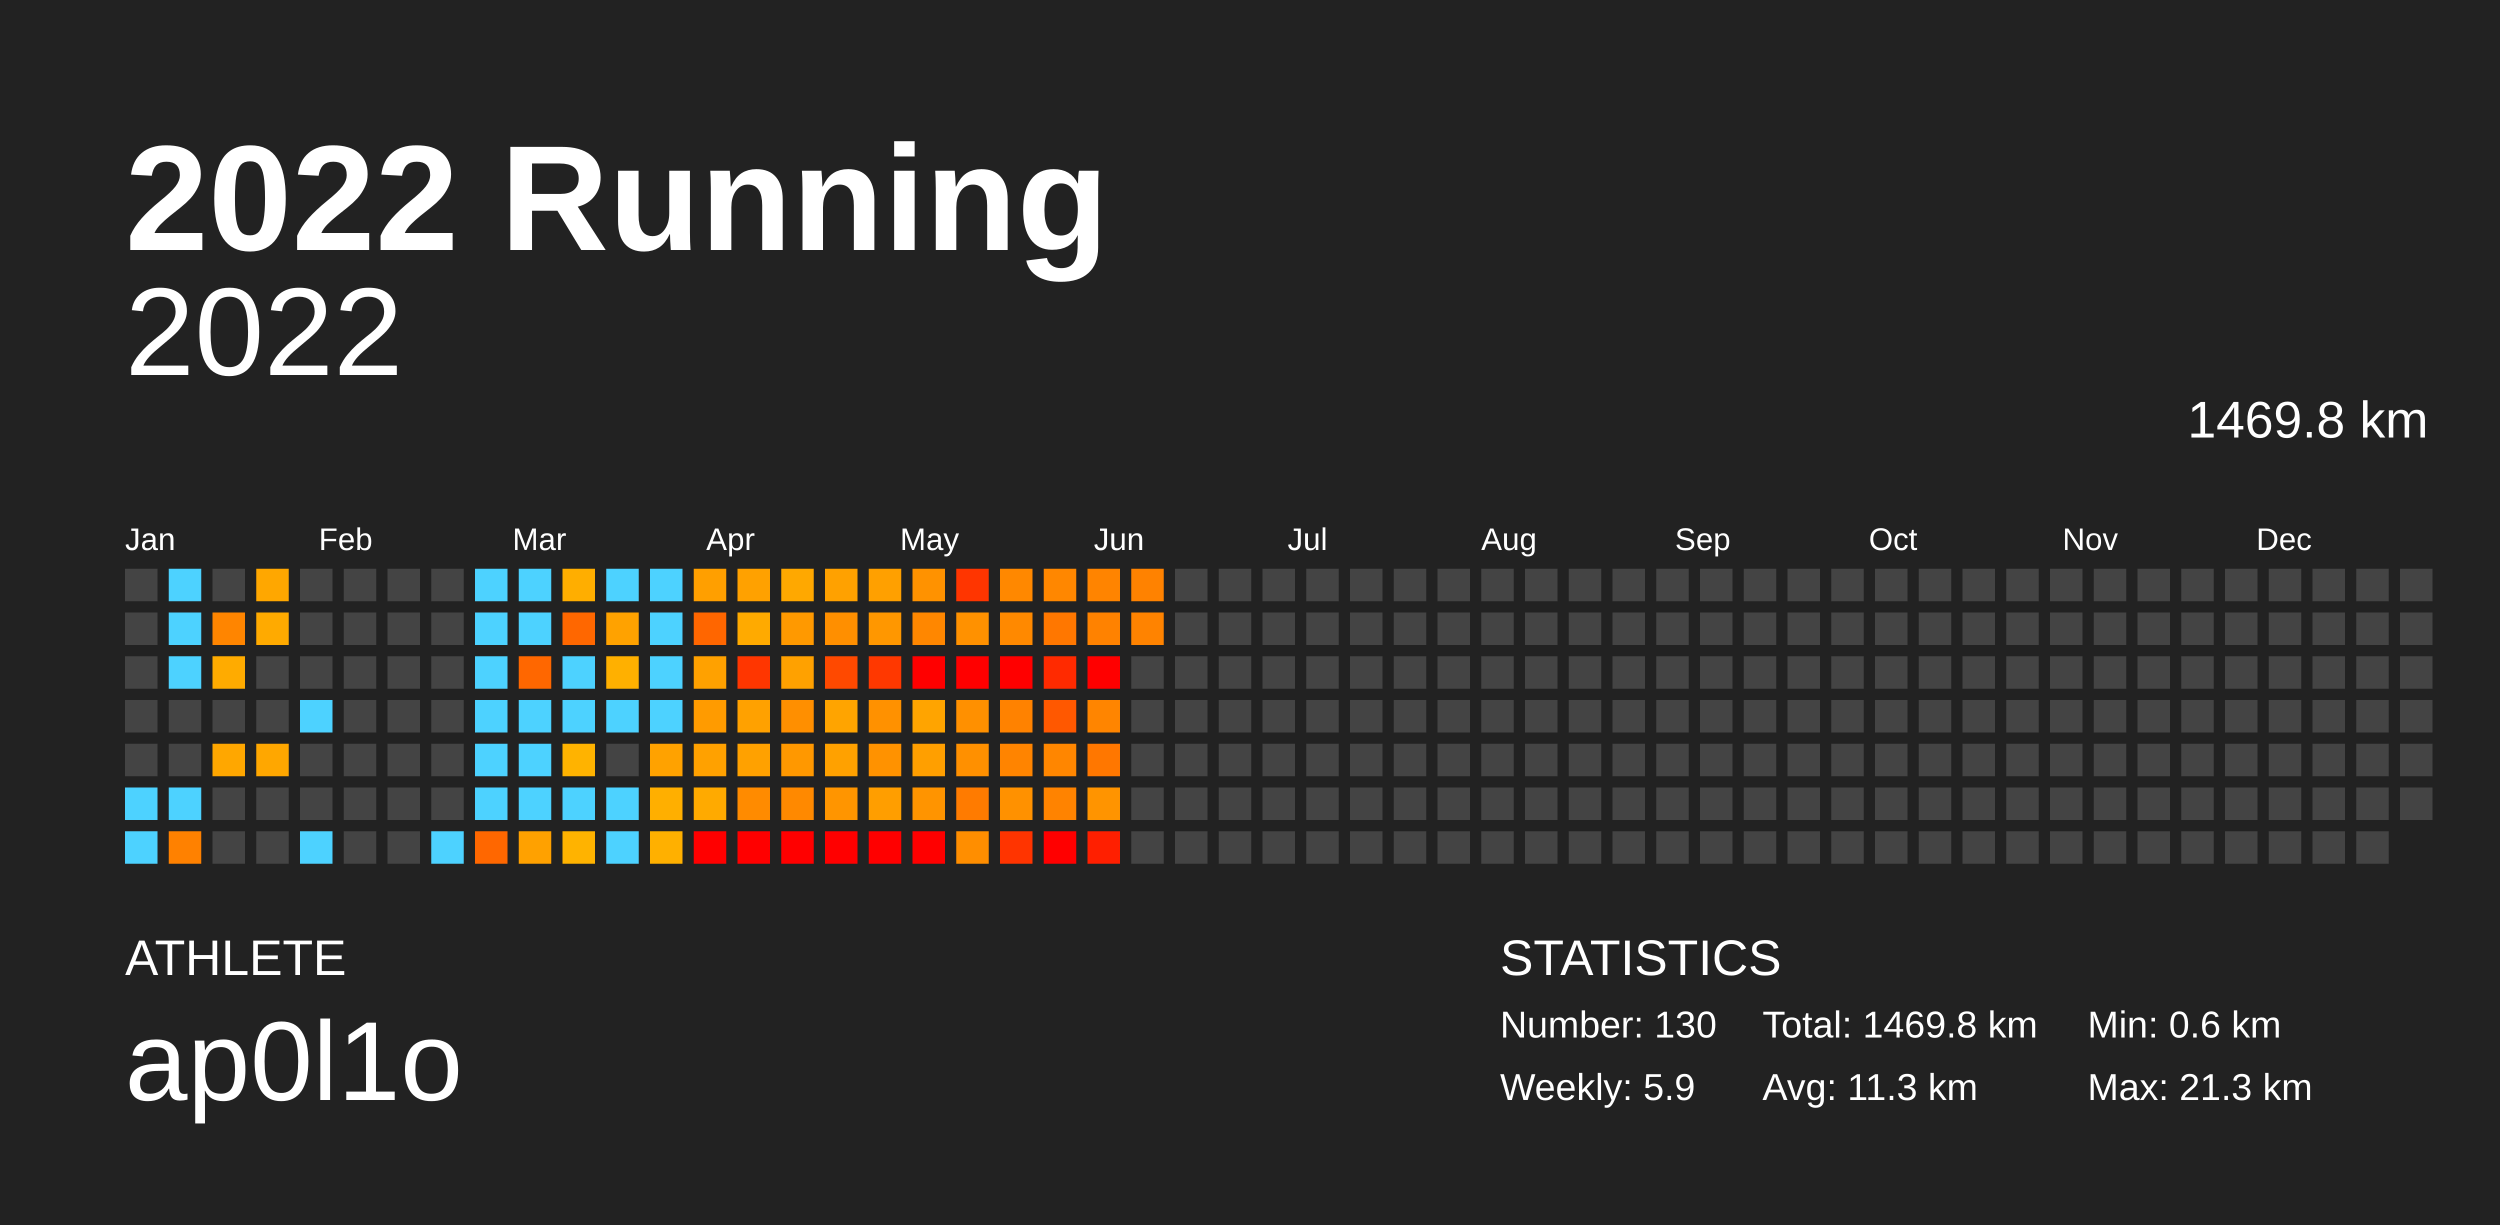
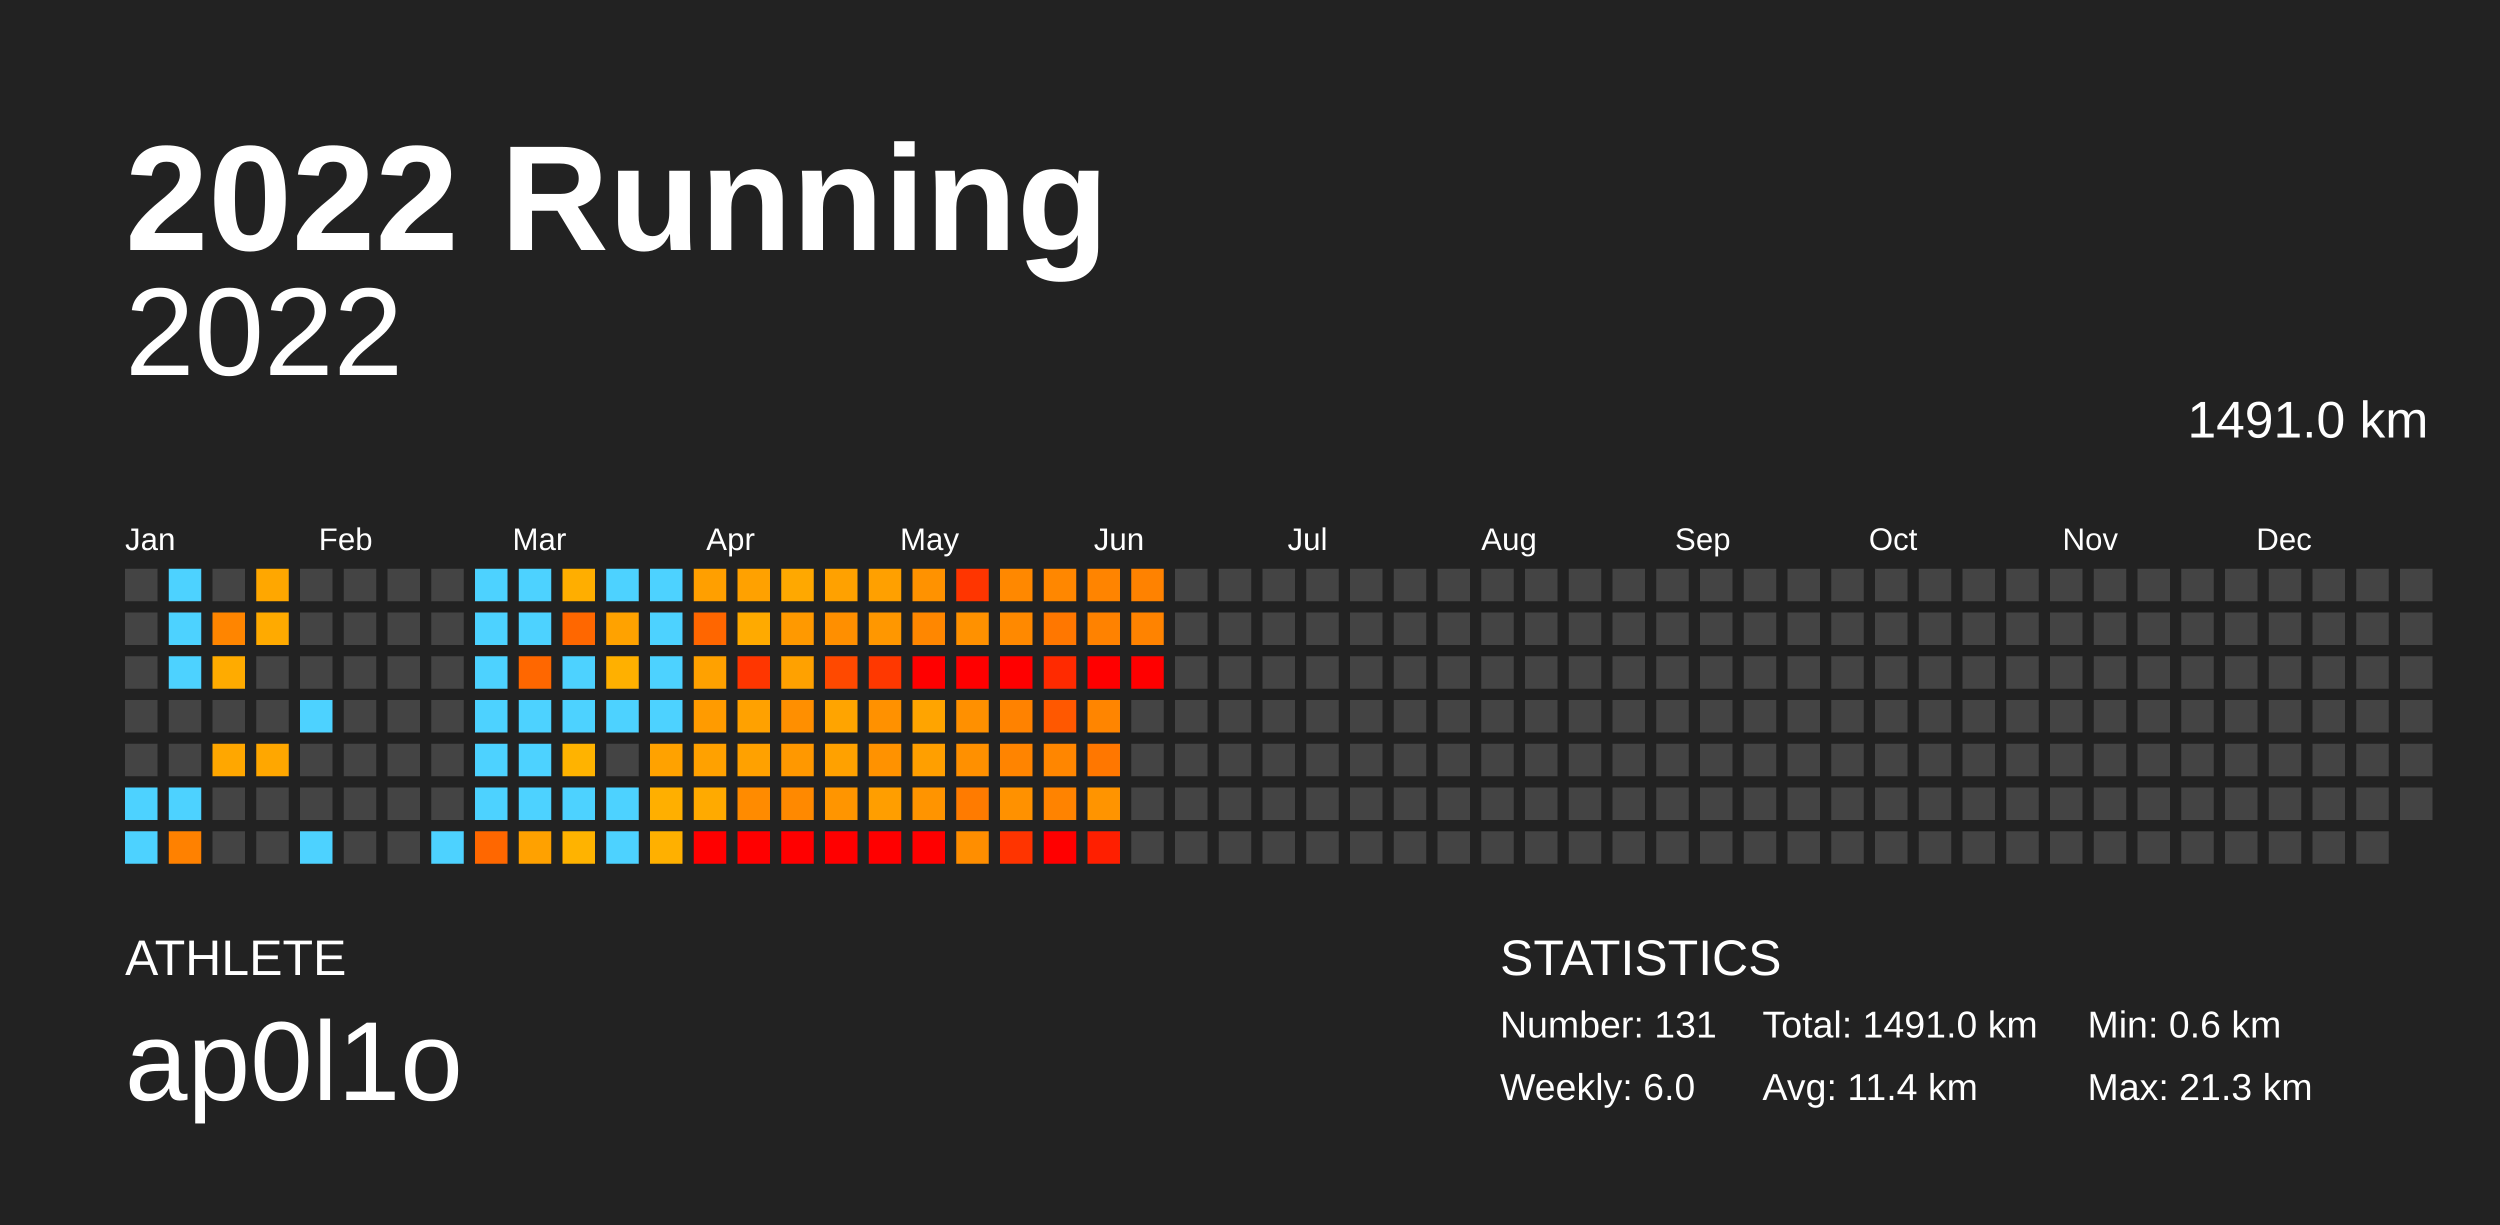
<svg xmlns="http://www.w3.org/2000/svg" baseProfile="full" height="98mm" version="1.1" viewBox="0,0,200,98" width="200mm">
  <defs />
  <rect fill="#222222" height="98" width="200" x="0" y="0" />
  <text fill="#FFFFFF" style="font-size:12px; font-family:Arial; font-weight:bold;" x="10" y="20">2022 Running</text>
  <text fill="#FFFFFF" style="font-size:4px; font-family:Arial" x="10" y="78">ATHLETE</text>
  <text fill="#FFFFFF" style="font-size:9px; font-family:Arial" x="10" y="88">ap0l1o</text>
  <text fill="#FFFFFF" style="font-size:4px; font-family:Arial" x="120" y="78">STATISTICS</text>
-   <text fill="#FFFFFF" style="font-size:3px; font-family:Arial" x="120" y="83">Number: 130</text>
-   <text fill="#FFFFFF" style="font-size:3px; font-family:Arial" x="120" y="88">Weekly: 5.9</text>
-   <text fill="#FFFFFF" style="font-size:3px; font-family:Arial" x="141" y="83">Total: 1469.8 km</text>
-   <text fill="#FFFFFF" style="font-size:3px; font-family:Arial" x="141" y="88">Avg: 11.3 km</text>
+   <text fill="#FFFFFF" style="font-size:3px; font-family:Arial" x="120" y="83">Number: 131</text>
+   <text fill="#FFFFFF" style="font-size:3px; font-family:Arial" x="120" y="88">Weekly: 6.0</text>
+   <text fill="#FFFFFF" style="font-size:3px; font-family:Arial" x="141" y="83">Total: 1491.0 km</text>
+   <text fill="#FFFFFF" style="font-size:3px; font-family:Arial" x="141" y="88">Avg: 11.4 km</text>
  <text fill="#FFFFFF" style="font-size:3px; font-family:Arial" x="167" y="83">Min: 0.6 km</text>
  <text fill="#FFFFFF" style="font-size:3px; font-family:Arial" x="167" y="88">Max: 21.3 km</text>
  <text alignment-baseline="hanging" fill="#FFFFFF" style="font-size:10.0px; font-family:Arial;" x="10" y="30">2022</text>
-   <text alignment-baseline="hanging" fill="#FFFFFF" style="font-size:4.125px; font-family:Arial;" x="175" y="35">1469.8 km</text>
+   <text alignment-baseline="hanging" fill="#FFFFFF" style="font-size:4.125px; font-family:Arial;" x="175" y="35">1491.0 km</text>
  <text fill="#FFFFFF" style="font-size:2.5px; font-family:Arial" x="10.0" y="44">Jan</text>
  <text fill="#FFFFFF" style="font-size:2.5px; font-family:Arial" x="25.5" y="44">Feb</text>
  <text fill="#FFFFFF" style="font-size:2.5px; font-family:Arial" x="41.0" y="44">Mar</text>
  <text fill="#FFFFFF" style="font-size:2.5px; font-family:Arial" x="56.5" y="44">Apr</text>
  <text fill="#FFFFFF" style="font-size:2.5px; font-family:Arial" x="72.0" y="44">May</text>
  <text fill="#FFFFFF" style="font-size:2.5px; font-family:Arial" x="87.5" y="44">Jun</text>
  <text fill="#FFFFFF" style="font-size:2.5px; font-family:Arial" x="103.0" y="44">Jul</text>
  <text fill="#FFFFFF" style="font-size:2.5px; font-family:Arial" x="118.5" y="44">Aug</text>
  <text fill="#FFFFFF" style="font-size:2.5px; font-family:Arial" x="134.0" y="44">Sep</text>
  <text fill="#FFFFFF" style="font-size:2.5px; font-family:Arial" x="149.5" y="44">Oct</text>
  <text fill="#FFFFFF" style="font-size:2.5px; font-family:Arial" x="165.0" y="44">Nov</text>
  <text fill="#FFFFFF" style="font-size:2.5px; font-family:Arial" x="180.5" y="44">Dec</text>
  <rect fill="#444444" height="2.6" width="2.6" x="10.0" y="45.5" />
  <rect fill="#444444" height="2.6" width="2.6" x="10.0" y="49.0" />
  <rect fill="#444444" height="2.6" width="2.6" x="10.0" y="52.5" />
  <rect fill="#444444" height="2.6" width="2.6" x="10.0" y="56.0" />
  <rect fill="#444444" height="2.6" width="2.6" x="10.0" y="59.5" />
  <rect fill="#4dd2ff" height="2.6" width="2.6" x="10.0" y="63.0" />
  <rect fill="#4dd2ff" height="2.6" width="2.6" x="10.0" y="66.5" />
  <rect fill="#4dd2ff" height="2.6" width="2.6" x="13.5" y="45.5" />
  <rect fill="#4dd2ff" height="2.6" width="2.6" x="13.5" y="49.0" />
  <rect fill="#4dd2ff" height="2.6" width="2.6" x="13.5" y="52.5" />
  <rect fill="#444444" height="2.6" width="2.6" x="13.5" y="56.0" />
  <rect fill="#444444" height="2.6" width="2.6" x="13.5" y="59.5" />
  <rect fill="#4dd2ff" height="2.6" width="2.6" x="13.5" y="63.0" />
  <rect fill="#ff8100" height="2.6" width="2.6" x="13.5" y="66.5" />
  <rect fill="#444444" height="2.6" width="2.6" x="17.0" y="45.5" />
  <rect fill="#ff8500" height="2.6" width="2.6" x="17.0" y="49.0" />
  <rect fill="#ffab00" height="2.6" width="2.6" x="17.0" y="52.5" />
  <rect fill="#444444" height="2.6" width="2.6" x="17.0" y="56.0" />
  <rect fill="#ffa700" height="2.6" width="2.6" x="17.0" y="59.5" />
  <rect fill="#444444" height="2.6" width="2.6" x="17.0" y="63.0" />
  <rect fill="#444444" height="2.6" width="2.6" x="17.0" y="66.5" />
  <rect fill="#ffa700" height="2.6" width="2.6" x="20.5" y="45.5" />
  <rect fill="#ffaa00" height="2.6" width="2.6" x="20.5" y="49.0" />
  <rect fill="#444444" height="2.6" width="2.6" x="20.5" y="52.5" />
  <rect fill="#444444" height="2.6" width="2.6" x="20.5" y="56.0" />
  <rect fill="#ffa700" height="2.6" width="2.6" x="20.5" y="59.5" />
  <rect fill="#444444" height="2.6" width="2.6" x="20.5" y="63.0" />
  <rect fill="#444444" height="2.6" width="2.6" x="20.5" y="66.5" />
  <rect fill="#444444" height="2.6" width="2.6" x="24.0" y="45.5" />
  <rect fill="#444444" height="2.6" width="2.6" x="24.0" y="49.0" />
  <rect fill="#444444" height="2.6" width="2.6" x="24.0" y="52.5" />
  <rect fill="#4dd2ff" height="2.6" width="2.6" x="24.0" y="56.0" />
  <rect fill="#444444" height="2.6" width="2.6" x="24.0" y="59.5" />
  <rect fill="#444444" height="2.6" width="2.6" x="24.0" y="63.0" />
  <rect fill="#4dd2ff" height="2.6" width="2.6" x="24.0" y="66.5" />
  <rect fill="#444444" height="2.6" width="2.6" x="27.5" y="45.5" />
  <rect fill="#444444" height="2.6" width="2.6" x="27.5" y="49.0" />
  <rect fill="#444444" height="2.6" width="2.6" x="27.5" y="52.5" />
  <rect fill="#444444" height="2.6" width="2.6" x="27.5" y="56.0" />
  <rect fill="#444444" height="2.6" width="2.6" x="27.5" y="59.5" />
  <rect fill="#444444" height="2.6" width="2.6" x="27.5" y="63.0" />
  <rect fill="#444444" height="2.6" width="2.6" x="27.5" y="66.5" />
  <rect fill="#444444" height="2.6" width="2.6" x="31.0" y="45.5" />
  <rect fill="#444444" height="2.6" width="2.6" x="31.0" y="49.0" />
  <rect fill="#444444" height="2.6" width="2.6" x="31.0" y="52.5" />
  <rect fill="#444444" height="2.6" width="2.6" x="31.0" y="56.0" />
  <rect fill="#444444" height="2.6" width="2.6" x="31.0" y="59.5" />
  <rect fill="#444444" height="2.6" width="2.6" x="31.0" y="63.0" />
  <rect fill="#444444" height="2.6" width="2.6" x="31.0" y="66.5" />
  <rect fill="#444444" height="2.6" width="2.6" x="34.5" y="45.5" />
  <rect fill="#444444" height="2.6" width="2.6" x="34.5" y="49.0" />
  <rect fill="#444444" height="2.6" width="2.6" x="34.5" y="52.5" />
  <rect fill="#444444" height="2.6" width="2.6" x="34.5" y="56.0" />
  <rect fill="#444444" height="2.6" width="2.6" x="34.5" y="59.5" />
  <rect fill="#444444" height="2.6" width="2.6" x="34.5" y="63.0" />
  <rect fill="#4dd2ff" height="2.6" width="2.6" x="34.5" y="66.5" />
  <rect fill="#4dd2ff" height="2.6" width="2.6" x="38.0" y="45.5" />
  <rect fill="#4dd2ff" height="2.6" width="2.6" x="38.0" y="49.0" />
  <rect fill="#4dd2ff" height="2.6" width="2.6" x="38.0" y="52.5" />
  <rect fill="#4dd2ff" height="2.6" width="2.6" x="38.0" y="56.0" />
  <rect fill="#4dd2ff" height="2.6" width="2.6" x="38.0" y="59.5" />
  <rect fill="#4dd2ff" height="2.6" width="2.6" x="38.0" y="63.0" />
  <rect fill="#ff6700" height="2.6" width="2.6" x="38.0" y="66.5" />
  <rect fill="#4dd2ff" height="2.6" width="2.6" x="41.5" y="45.5" />
  <rect fill="#4dd2ff" height="2.6" width="2.6" x="41.5" y="49.0" />
  <rect fill="#ff6700" height="2.6" width="2.6" x="41.5" y="52.5" />
  <rect fill="#4dd2ff" height="2.6" width="2.6" x="41.5" y="56.0" />
  <rect fill="#4dd2ff" height="2.6" width="2.6" x="41.5" y="59.5" />
  <rect fill="#4dd2ff" height="2.6" width="2.6" x="41.5" y="63.0" />
  <rect fill="#ffa100" height="2.6" width="2.6" x="41.5" y="66.5" />
  <rect fill="#ffae00" height="2.6" width="2.6" x="45.0" y="45.5" />
  <rect fill="#ff6700" height="2.6" width="2.6" x="45.0" y="49.0" />
  <rect fill="#4dd2ff" height="2.6" width="2.6" x="45.0" y="52.5" />
  <rect fill="#4dd2ff" height="2.6" width="2.6" x="45.0" y="56.0" />
  <rect fill="#ffb300" height="2.6" width="2.6" x="45.0" y="59.5" />
  <rect fill="#4dd2ff" height="2.6" width="2.6" x="45.0" y="63.0" />
  <rect fill="#ffb300" height="2.6" width="2.6" x="45.0" y="66.5" />
  <rect fill="#4dd2ff" height="2.6" width="2.6" x="48.5" y="45.5" />
  <rect fill="#ffa200" height="2.6" width="2.6" x="48.5" y="49.0" />
  <rect fill="#ffb000" height="2.6" width="2.6" x="48.5" y="52.5" />
  <rect fill="#4dd2ff" height="2.6" width="2.6" x="48.5" y="56.0" />
  <rect fill="#444444" height="2.6" width="2.6" x="48.5" y="59.5" />
  <rect fill="#4dd2ff" height="2.6" width="2.6" x="48.5" y="63.0" />
  <rect fill="#4dd2ff" height="2.6" width="2.6" x="48.5" y="66.5" />
  <rect fill="#4dd2ff" height="2.6" width="2.6" x="52.0" y="45.5" />
  <rect fill="#4dd2ff" height="2.6" width="2.6" x="52.0" y="49.0" />
  <rect fill="#4dd2ff" height="2.6" width="2.6" x="52.0" y="52.5" />
  <rect fill="#4dd2ff" height="2.6" width="2.6" x="52.0" y="56.0" />
  <rect fill="#ffa200" height="2.6" width="2.6" x="52.0" y="59.5" />
  <rect fill="#ffaf00" height="2.6" width="2.6" x="52.0" y="63.0" />
  <rect fill="#ffb000" height="2.6" width="2.6" x="52.0" y="66.5" />
  <rect fill="#ff9f00" height="2.6" width="2.6" x="55.5" y="45.5" />
  <rect fill="#ff6600" height="2.6" width="2.6" x="55.5" y="49.0" />
  <rect fill="#ffa100" height="2.6" width="2.6" x="55.5" y="52.5" />
  <rect fill="#ff9b00" height="2.6" width="2.6" x="55.5" y="56.0" />
  <rect fill="#ffa100" height="2.6" width="2.6" x="55.5" y="59.5" />
  <rect fill="#ffaa00" height="2.6" width="2.6" x="55.5" y="63.0" />
  <rect fill="red" height="2.6" width="2.6" x="55.5" y="66.5" />
  <rect fill="#ffa100" height="2.6" width="2.6" x="59.0" y="45.5" />
  <rect fill="#ffaa00" height="2.6" width="2.6" x="59.0" y="49.0" />
  <rect fill="#ff3600" height="2.6" width="2.6" x="59.0" y="52.5" />
  <rect fill="#ffa100" height="2.6" width="2.6" x="59.0" y="56.0" />
  <rect fill="#ffa100" height="2.6" width="2.6" x="59.0" y="59.5" />
  <rect fill="#ff8b00" height="2.6" width="2.6" x="59.0" y="63.0" />
  <rect fill="red" height="2.6" width="2.6" x="59.0" y="66.5" />
  <rect fill="#ffa800" height="2.6" width="2.6" x="62.5" y="45.5" />
  <rect fill="#ff9900" height="2.6" width="2.6" x="62.5" y="49.0" />
  <rect fill="#ffa100" height="2.6" width="2.6" x="62.5" y="52.5" />
  <rect fill="#ff8f00" height="2.6" width="2.6" x="62.5" y="56.0" />
  <rect fill="#ff9800" height="2.6" width="2.6" x="62.5" y="59.5" />
  <rect fill="#ff8900" height="2.6" width="2.6" x="62.5" y="63.0" />
  <rect fill="red" height="2.6" width="2.6" x="62.5" y="66.5" />
  <rect fill="#ffa100" height="2.6" width="2.6" x="66.0" y="45.5" />
  <rect fill="#ff8f00" height="2.6" width="2.6" x="66.0" y="49.0" />
  <rect fill="#ff4900" height="2.6" width="2.6" x="66.0" y="52.5" />
  <rect fill="#ffa400" height="2.6" width="2.6" x="66.0" y="56.0" />
  <rect fill="#ffa100" height="2.6" width="2.6" x="66.0" y="59.5" />
  <rect fill="#ff9500" height="2.6" width="2.6" x="66.0" y="63.0" />
  <rect fill="red" height="2.6" width="2.6" x="66.0" y="66.5" />
  <rect fill="#ffa000" height="2.6" width="2.6" x="69.5" y="45.5" />
  <rect fill="#ff9700" height="2.6" width="2.6" x="69.5" y="49.0" />
  <rect fill="#ff3800" height="2.6" width="2.6" x="69.5" y="52.5" />
  <rect fill="#ff9100" height="2.6" width="2.6" x="69.5" y="56.0" />
  <rect fill="#ff9200" height="2.6" width="2.6" x="69.5" y="59.5" />
  <rect fill="#ff9e00" height="2.6" width="2.6" x="69.5" y="63.0" />
  <rect fill="red" height="2.6" width="2.6" x="69.5" y="66.5" />
  <rect fill="#ff9200" height="2.6" width="2.6" x="73.0" y="45.5" />
  <rect fill="#ff8700" height="2.6" width="2.6" x="73.0" y="49.0" />
  <rect fill="red" height="2.6" width="2.6" x="73.0" y="52.5" />
  <rect fill="#ffa400" height="2.6" width="2.6" x="73.0" y="56.0" />
  <rect fill="#ff9f00" height="2.6" width="2.6" x="73.0" y="59.5" />
  <rect fill="#ff9400" height="2.6" width="2.6" x="73.0" y="63.0" />
  <rect fill="red" height="2.6" width="2.6" x="73.0" y="66.5" />
  <rect fill="#ff3500" height="2.6" width="2.6" x="76.5" y="45.5" />
  <rect fill="#ff9100" height="2.6" width="2.6" x="76.5" y="49.0" />
  <rect fill="red" height="2.6" width="2.6" x="76.5" y="52.5" />
  <rect fill="#ff9000" height="2.6" width="2.6" x="76.5" y="56.0" />
  <rect fill="#ff9000" height="2.6" width="2.6" x="76.5" y="59.5" />
  <rect fill="#ff7b00" height="2.6" width="2.6" x="76.5" y="63.0" />
  <rect fill="#ff8e00" height="2.6" width="2.6" x="76.5" y="66.5" />
  <rect fill="#ff8800" height="2.6" width="2.6" x="80.0" y="45.5" />
  <rect fill="#ff8900" height="2.6" width="2.6" x="80.0" y="49.0" />
  <rect fill="red" height="2.6" width="2.6" x="80.0" y="52.5" />
  <rect fill="#ff8200" height="2.6" width="2.6" x="80.0" y="56.0" />
  <rect fill="#ff8400" height="2.6" width="2.6" x="80.0" y="59.5" />
  <rect fill="#ff9100" height="2.6" width="2.6" x="80.0" y="63.0" />
  <rect fill="#ff3400" height="2.6" width="2.6" x="80.0" y="66.5" />
  <rect fill="#ff8700" height="2.6" width="2.6" x="83.5" y="45.5" />
  <rect fill="#ff7700" height="2.6" width="2.6" x="83.5" y="49.0" />
  <rect fill="#ff2a00" height="2.6" width="2.6" x="83.5" y="52.5" />
  <rect fill="#ff5800" height="2.6" width="2.6" x="83.5" y="56.0" />
  <rect fill="#ff8600" height="2.6" width="2.6" x="83.5" y="59.5" />
  <rect fill="#ff8300" height="2.6" width="2.6" x="83.5" y="63.0" />
  <rect fill="red" height="2.6" width="2.6" x="83.5" y="66.5" />
  <rect fill="#ff8400" height="2.6" width="2.6" x="87.0" y="45.5" />
  <rect fill="#ff8200" height="2.6" width="2.6" x="87.0" y="49.0" />
  <rect fill="red" height="2.6" width="2.6" x="87.0" y="52.5" />
  <rect fill="#ff8500" height="2.6" width="2.6" x="87.0" y="56.0" />
  <rect fill="#ff7700" height="2.6" width="2.6" x="87.0" y="59.5" />
  <rect fill="#ff9400" height="2.6" width="2.6" x="87.0" y="63.0" />
  <rect fill="#ff1f00" height="2.6" width="2.6" x="87.0" y="66.5" />
  <rect fill="#ff8200" height="2.6" width="2.6" x="90.5" y="45.5" />
  <rect fill="#ff8300" height="2.6" width="2.6" x="90.5" y="49.0" />
-   <rect fill="#444444" height="2.6" width="2.6" x="90.5" y="52.5" />
+   <rect fill="red" height="2.6" width="2.6" x="90.5" y="52.5" />
  <rect fill="#444444" height="2.6" width="2.6" x="90.5" y="56.0" />
  <rect fill="#444444" height="2.6" width="2.6" x="90.5" y="59.5" />
  <rect fill="#444444" height="2.6" width="2.6" x="90.5" y="63.0" />
  <rect fill="#444444" height="2.6" width="2.6" x="90.5" y="66.5" />
  <rect fill="#444444" height="2.6" width="2.6" x="94.0" y="45.5" />
  <rect fill="#444444" height="2.6" width="2.6" x="94.0" y="49.0" />
  <rect fill="#444444" height="2.6" width="2.6" x="94.0" y="52.5" />
  <rect fill="#444444" height="2.6" width="2.6" x="94.0" y="56.0" />
  <rect fill="#444444" height="2.6" width="2.6" x="94.0" y="59.5" />
  <rect fill="#444444" height="2.6" width="2.6" x="94.0" y="63.0" />
  <rect fill="#444444" height="2.6" width="2.6" x="94.0" y="66.5" />
  <rect fill="#444444" height="2.6" width="2.6" x="97.5" y="45.5" />
  <rect fill="#444444" height="2.6" width="2.6" x="97.5" y="49.0" />
  <rect fill="#444444" height="2.6" width="2.6" x="97.5" y="52.5" />
  <rect fill="#444444" height="2.6" width="2.6" x="97.5" y="56.0" />
  <rect fill="#444444" height="2.6" width="2.6" x="97.5" y="59.5" />
  <rect fill="#444444" height="2.6" width="2.6" x="97.5" y="63.0" />
  <rect fill="#444444" height="2.6" width="2.6" x="97.5" y="66.5" />
  <rect fill="#444444" height="2.6" width="2.6" x="101.0" y="45.5" />
  <rect fill="#444444" height="2.6" width="2.6" x="101.0" y="49.0" />
  <rect fill="#444444" height="2.6" width="2.6" x="101.0" y="52.5" />
  <rect fill="#444444" height="2.6" width="2.6" x="101.0" y="56.0" />
  <rect fill="#444444" height="2.6" width="2.6" x="101.0" y="59.5" />
  <rect fill="#444444" height="2.6" width="2.6" x="101.0" y="63.0" />
  <rect fill="#444444" height="2.6" width="2.6" x="101.0" y="66.5" />
  <rect fill="#444444" height="2.6" width="2.6" x="104.5" y="45.5" />
  <rect fill="#444444" height="2.6" width="2.6" x="104.5" y="49.0" />
  <rect fill="#444444" height="2.6" width="2.6" x="104.5" y="52.5" />
  <rect fill="#444444" height="2.6" width="2.6" x="104.5" y="56.0" />
  <rect fill="#444444" height="2.6" width="2.6" x="104.5" y="59.5" />
  <rect fill="#444444" height="2.6" width="2.6" x="104.5" y="63.0" />
  <rect fill="#444444" height="2.6" width="2.6" x="104.5" y="66.5" />
  <rect fill="#444444" height="2.6" width="2.6" x="108.0" y="45.5" />
  <rect fill="#444444" height="2.6" width="2.6" x="108.0" y="49.0" />
  <rect fill="#444444" height="2.6" width="2.6" x="108.0" y="52.5" />
  <rect fill="#444444" height="2.6" width="2.6" x="108.0" y="56.0" />
  <rect fill="#444444" height="2.6" width="2.6" x="108.0" y="59.5" />
  <rect fill="#444444" height="2.6" width="2.6" x="108.0" y="63.0" />
  <rect fill="#444444" height="2.6" width="2.6" x="108.0" y="66.5" />
  <rect fill="#444444" height="2.6" width="2.6" x="111.5" y="45.5" />
  <rect fill="#444444" height="2.6" width="2.6" x="111.5" y="49.0" />
  <rect fill="#444444" height="2.6" width="2.6" x="111.5" y="52.5" />
  <rect fill="#444444" height="2.6" width="2.6" x="111.5" y="56.0" />
  <rect fill="#444444" height="2.6" width="2.6" x="111.5" y="59.5" />
  <rect fill="#444444" height="2.6" width="2.6" x="111.5" y="63.0" />
  <rect fill="#444444" height="2.6" width="2.6" x="111.5" y="66.5" />
  <rect fill="#444444" height="2.6" width="2.6" x="115.0" y="45.5" />
  <rect fill="#444444" height="2.6" width="2.6" x="115.0" y="49.0" />
  <rect fill="#444444" height="2.6" width="2.6" x="115.0" y="52.5" />
  <rect fill="#444444" height="2.6" width="2.6" x="115.0" y="56.0" />
  <rect fill="#444444" height="2.6" width="2.6" x="115.0" y="59.5" />
  <rect fill="#444444" height="2.6" width="2.6" x="115.0" y="63.0" />
  <rect fill="#444444" height="2.6" width="2.6" x="115.0" y="66.5" />
  <rect fill="#444444" height="2.6" width="2.6" x="118.5" y="45.5" />
  <rect fill="#444444" height="2.6" width="2.6" x="118.5" y="49.0" />
  <rect fill="#444444" height="2.6" width="2.6" x="118.5" y="52.5" />
  <rect fill="#444444" height="2.6" width="2.6" x="118.5" y="56.0" />
  <rect fill="#444444" height="2.6" width="2.6" x="118.5" y="59.5" />
  <rect fill="#444444" height="2.6" width="2.6" x="118.5" y="63.0" />
  <rect fill="#444444" height="2.6" width="2.6" x="118.5" y="66.5" />
  <rect fill="#444444" height="2.6" width="2.6" x="122.0" y="45.5" />
  <rect fill="#444444" height="2.6" width="2.6" x="122.0" y="49.0" />
  <rect fill="#444444" height="2.6" width="2.6" x="122.0" y="52.5" />
  <rect fill="#444444" height="2.6" width="2.6" x="122.0" y="56.0" />
  <rect fill="#444444" height="2.6" width="2.6" x="122.0" y="59.5" />
  <rect fill="#444444" height="2.6" width="2.6" x="122.0" y="63.0" />
  <rect fill="#444444" height="2.6" width="2.6" x="122.0" y="66.5" />
  <rect fill="#444444" height="2.6" width="2.6" x="125.5" y="45.5" />
  <rect fill="#444444" height="2.6" width="2.6" x="125.5" y="49.0" />
  <rect fill="#444444" height="2.6" width="2.6" x="125.5" y="52.5" />
  <rect fill="#444444" height="2.6" width="2.6" x="125.5" y="56.0" />
  <rect fill="#444444" height="2.6" width="2.6" x="125.5" y="59.5" />
  <rect fill="#444444" height="2.6" width="2.6" x="125.5" y="63.0" />
  <rect fill="#444444" height="2.6" width="2.6" x="125.5" y="66.5" />
  <rect fill="#444444" height="2.6" width="2.6" x="129.0" y="45.5" />
  <rect fill="#444444" height="2.6" width="2.6" x="129.0" y="49.0" />
  <rect fill="#444444" height="2.6" width="2.6" x="129.0" y="52.5" />
  <rect fill="#444444" height="2.6" width="2.6" x="129.0" y="56.0" />
  <rect fill="#444444" height="2.6" width="2.6" x="129.0" y="59.5" />
  <rect fill="#444444" height="2.6" width="2.6" x="129.0" y="63.0" />
  <rect fill="#444444" height="2.6" width="2.6" x="129.0" y="66.5" />
  <rect fill="#444444" height="2.6" width="2.6" x="132.5" y="45.5" />
  <rect fill="#444444" height="2.6" width="2.6" x="132.5" y="49.0" />
  <rect fill="#444444" height="2.6" width="2.6" x="132.5" y="52.5" />
  <rect fill="#444444" height="2.6" width="2.6" x="132.5" y="56.0" />
  <rect fill="#444444" height="2.6" width="2.6" x="132.5" y="59.5" />
  <rect fill="#444444" height="2.6" width="2.6" x="132.5" y="63.0" />
  <rect fill="#444444" height="2.6" width="2.6" x="132.5" y="66.5" />
  <rect fill="#444444" height="2.6" width="2.6" x="136.0" y="45.5" />
  <rect fill="#444444" height="2.6" width="2.6" x="136.0" y="49.0" />
  <rect fill="#444444" height="2.6" width="2.6" x="136.0" y="52.5" />
  <rect fill="#444444" height="2.6" width="2.6" x="136.0" y="56.0" />
  <rect fill="#444444" height="2.6" width="2.6" x="136.0" y="59.5" />
  <rect fill="#444444" height="2.6" width="2.6" x="136.0" y="63.0" />
  <rect fill="#444444" height="2.6" width="2.6" x="136.0" y="66.5" />
  <rect fill="#444444" height="2.6" width="2.6" x="139.5" y="45.5" />
  <rect fill="#444444" height="2.6" width="2.6" x="139.5" y="49.0" />
  <rect fill="#444444" height="2.6" width="2.6" x="139.5" y="52.5" />
  <rect fill="#444444" height="2.6" width="2.6" x="139.5" y="56.0" />
  <rect fill="#444444" height="2.6" width="2.6" x="139.5" y="59.5" />
  <rect fill="#444444" height="2.6" width="2.6" x="139.5" y="63.0" />
  <rect fill="#444444" height="2.6" width="2.6" x="139.5" y="66.5" />
  <rect fill="#444444" height="2.6" width="2.6" x="143.0" y="45.5" />
  <rect fill="#444444" height="2.6" width="2.6" x="143.0" y="49.0" />
  <rect fill="#444444" height="2.6" width="2.6" x="143.0" y="52.5" />
  <rect fill="#444444" height="2.6" width="2.6" x="143.0" y="56.0" />
  <rect fill="#444444" height="2.6" width="2.6" x="143.0" y="59.5" />
  <rect fill="#444444" height="2.6" width="2.6" x="143.0" y="63.0" />
  <rect fill="#444444" height="2.6" width="2.6" x="143.0" y="66.5" />
  <rect fill="#444444" height="2.6" width="2.6" x="146.5" y="45.5" />
  <rect fill="#444444" height="2.6" width="2.6" x="146.5" y="49.0" />
  <rect fill="#444444" height="2.6" width="2.6" x="146.5" y="52.5" />
  <rect fill="#444444" height="2.6" width="2.6" x="146.5" y="56.0" />
  <rect fill="#444444" height="2.6" width="2.6" x="146.5" y="59.5" />
  <rect fill="#444444" height="2.6" width="2.6" x="146.5" y="63.0" />
  <rect fill="#444444" height="2.6" width="2.6" x="146.5" y="66.5" />
  <rect fill="#444444" height="2.6" width="2.6" x="150.0" y="45.5" />
  <rect fill="#444444" height="2.6" width="2.6" x="150.0" y="49.0" />
  <rect fill="#444444" height="2.6" width="2.6" x="150.0" y="52.5" />
  <rect fill="#444444" height="2.6" width="2.6" x="150.0" y="56.0" />
  <rect fill="#444444" height="2.6" width="2.6" x="150.0" y="59.5" />
  <rect fill="#444444" height="2.6" width="2.6" x="150.0" y="63.0" />
  <rect fill="#444444" height="2.6" width="2.6" x="150.0" y="66.5" />
  <rect fill="#444444" height="2.6" width="2.6" x="153.5" y="45.5" />
  <rect fill="#444444" height="2.6" width="2.6" x="153.5" y="49.0" />
  <rect fill="#444444" height="2.6" width="2.6" x="153.5" y="52.5" />
  <rect fill="#444444" height="2.6" width="2.6" x="153.5" y="56.0" />
  <rect fill="#444444" height="2.6" width="2.6" x="153.5" y="59.5" />
  <rect fill="#444444" height="2.6" width="2.6" x="153.5" y="63.0" />
  <rect fill="#444444" height="2.6" width="2.6" x="153.5" y="66.5" />
  <rect fill="#444444" height="2.6" width="2.6" x="157.0" y="45.5" />
  <rect fill="#444444" height="2.6" width="2.6" x="157.0" y="49.0" />
  <rect fill="#444444" height="2.6" width="2.6" x="157.0" y="52.5" />
  <rect fill="#444444" height="2.6" width="2.6" x="157.0" y="56.0" />
  <rect fill="#444444" height="2.6" width="2.6" x="157.0" y="59.5" />
  <rect fill="#444444" height="2.6" width="2.6" x="157.0" y="63.0" />
  <rect fill="#444444" height="2.6" width="2.6" x="157.0" y="66.5" />
  <rect fill="#444444" height="2.6" width="2.6" x="160.5" y="45.5" />
  <rect fill="#444444" height="2.6" width="2.6" x="160.5" y="49.0" />
  <rect fill="#444444" height="2.6" width="2.6" x="160.5" y="52.5" />
  <rect fill="#444444" height="2.6" width="2.6" x="160.5" y="56.0" />
  <rect fill="#444444" height="2.6" width="2.6" x="160.5" y="59.5" />
  <rect fill="#444444" height="2.6" width="2.6" x="160.5" y="63.0" />
  <rect fill="#444444" height="2.6" width="2.6" x="160.5" y="66.5" />
  <rect fill="#444444" height="2.6" width="2.6" x="164.0" y="45.5" />
  <rect fill="#444444" height="2.6" width="2.6" x="164.0" y="49.0" />
  <rect fill="#444444" height="2.6" width="2.6" x="164.0" y="52.5" />
  <rect fill="#444444" height="2.6" width="2.6" x="164.0" y="56.0" />
  <rect fill="#444444" height="2.6" width="2.6" x="164.0" y="59.5" />
  <rect fill="#444444" height="2.6" width="2.6" x="164.0" y="63.0" />
  <rect fill="#444444" height="2.6" width="2.6" x="164.0" y="66.5" />
  <rect fill="#444444" height="2.6" width="2.6" x="167.5" y="45.5" />
  <rect fill="#444444" height="2.6" width="2.6" x="167.5" y="49.0" />
  <rect fill="#444444" height="2.6" width="2.6" x="167.5" y="52.5" />
  <rect fill="#444444" height="2.6" width="2.6" x="167.5" y="56.0" />
  <rect fill="#444444" height="2.6" width="2.6" x="167.5" y="59.5" />
  <rect fill="#444444" height="2.6" width="2.6" x="167.5" y="63.0" />
  <rect fill="#444444" height="2.6" width="2.6" x="167.5" y="66.5" />
  <rect fill="#444444" height="2.6" width="2.6" x="171.0" y="45.5" />
  <rect fill="#444444" height="2.6" width="2.6" x="171.0" y="49.0" />
  <rect fill="#444444" height="2.6" width="2.6" x="171.0" y="52.5" />
  <rect fill="#444444" height="2.6" width="2.6" x="171.0" y="56.0" />
  <rect fill="#444444" height="2.6" width="2.6" x="171.0" y="59.5" />
  <rect fill="#444444" height="2.6" width="2.6" x="171.0" y="63.0" />
  <rect fill="#444444" height="2.6" width="2.6" x="171.0" y="66.5" />
  <rect fill="#444444" height="2.6" width="2.6" x="174.5" y="45.5" />
  <rect fill="#444444" height="2.6" width="2.6" x="174.5" y="49.0" />
  <rect fill="#444444" height="2.6" width="2.6" x="174.5" y="52.5" />
  <rect fill="#444444" height="2.6" width="2.6" x="174.5" y="56.0" />
  <rect fill="#444444" height="2.6" width="2.6" x="174.5" y="59.5" />
  <rect fill="#444444" height="2.6" width="2.6" x="174.5" y="63.0" />
  <rect fill="#444444" height="2.6" width="2.6" x="174.5" y="66.5" />
  <rect fill="#444444" height="2.6" width="2.6" x="178.0" y="45.5" />
  <rect fill="#444444" height="2.6" width="2.6" x="178.0" y="49.0" />
  <rect fill="#444444" height="2.6" width="2.6" x="178.0" y="52.5" />
  <rect fill="#444444" height="2.6" width="2.6" x="178.0" y="56.0" />
  <rect fill="#444444" height="2.6" width="2.6" x="178.0" y="59.5" />
  <rect fill="#444444" height="2.6" width="2.6" x="178.0" y="63.0" />
  <rect fill="#444444" height="2.6" width="2.6" x="178.0" y="66.5" />
  <rect fill="#444444" height="2.6" width="2.6" x="181.5" y="45.5" />
  <rect fill="#444444" height="2.6" width="2.6" x="181.5" y="49.0" />
  <rect fill="#444444" height="2.6" width="2.6" x="181.5" y="52.5" />
  <rect fill="#444444" height="2.6" width="2.6" x="181.5" y="56.0" />
  <rect fill="#444444" height="2.6" width="2.6" x="181.5" y="59.5" />
  <rect fill="#444444" height="2.6" width="2.6" x="181.5" y="63.0" />
  <rect fill="#444444" height="2.6" width="2.6" x="181.5" y="66.5" />
  <rect fill="#444444" height="2.6" width="2.6" x="185.0" y="45.5" />
  <rect fill="#444444" height="2.6" width="2.6" x="185.0" y="49.0" />
  <rect fill="#444444" height="2.6" width="2.6" x="185.0" y="52.5" />
  <rect fill="#444444" height="2.6" width="2.6" x="185.0" y="56.0" />
  <rect fill="#444444" height="2.6" width="2.6" x="185.0" y="59.5" />
  <rect fill="#444444" height="2.6" width="2.6" x="185.0" y="63.0" />
  <rect fill="#444444" height="2.6" width="2.6" x="185.0" y="66.5" />
  <rect fill="#444444" height="2.6" width="2.6" x="188.5" y="45.5" />
  <rect fill="#444444" height="2.6" width="2.6" x="188.5" y="49.0" />
  <rect fill="#444444" height="2.6" width="2.6" x="188.5" y="52.5" />
  <rect fill="#444444" height="2.6" width="2.6" x="188.5" y="56.0" />
  <rect fill="#444444" height="2.6" width="2.6" x="188.5" y="59.5" />
  <rect fill="#444444" height="2.6" width="2.6" x="188.5" y="63.0" />
  <rect fill="#444444" height="2.6" width="2.6" x="188.5" y="66.5" />
  <rect fill="#444444" height="2.6" width="2.6" x="192.0" y="45.5" />
  <rect fill="#444444" height="2.6" width="2.6" x="192.0" y="49.0" />
  <rect fill="#444444" height="2.6" width="2.6" x="192.0" y="52.5" />
  <rect fill="#444444" height="2.6" width="2.6" x="192.0" y="56.0" />
  <rect fill="#444444" height="2.6" width="2.6" x="192.0" y="59.5" />
  <rect fill="#444444" height="2.6" width="2.6" x="192.0" y="63.0" />
</svg>
